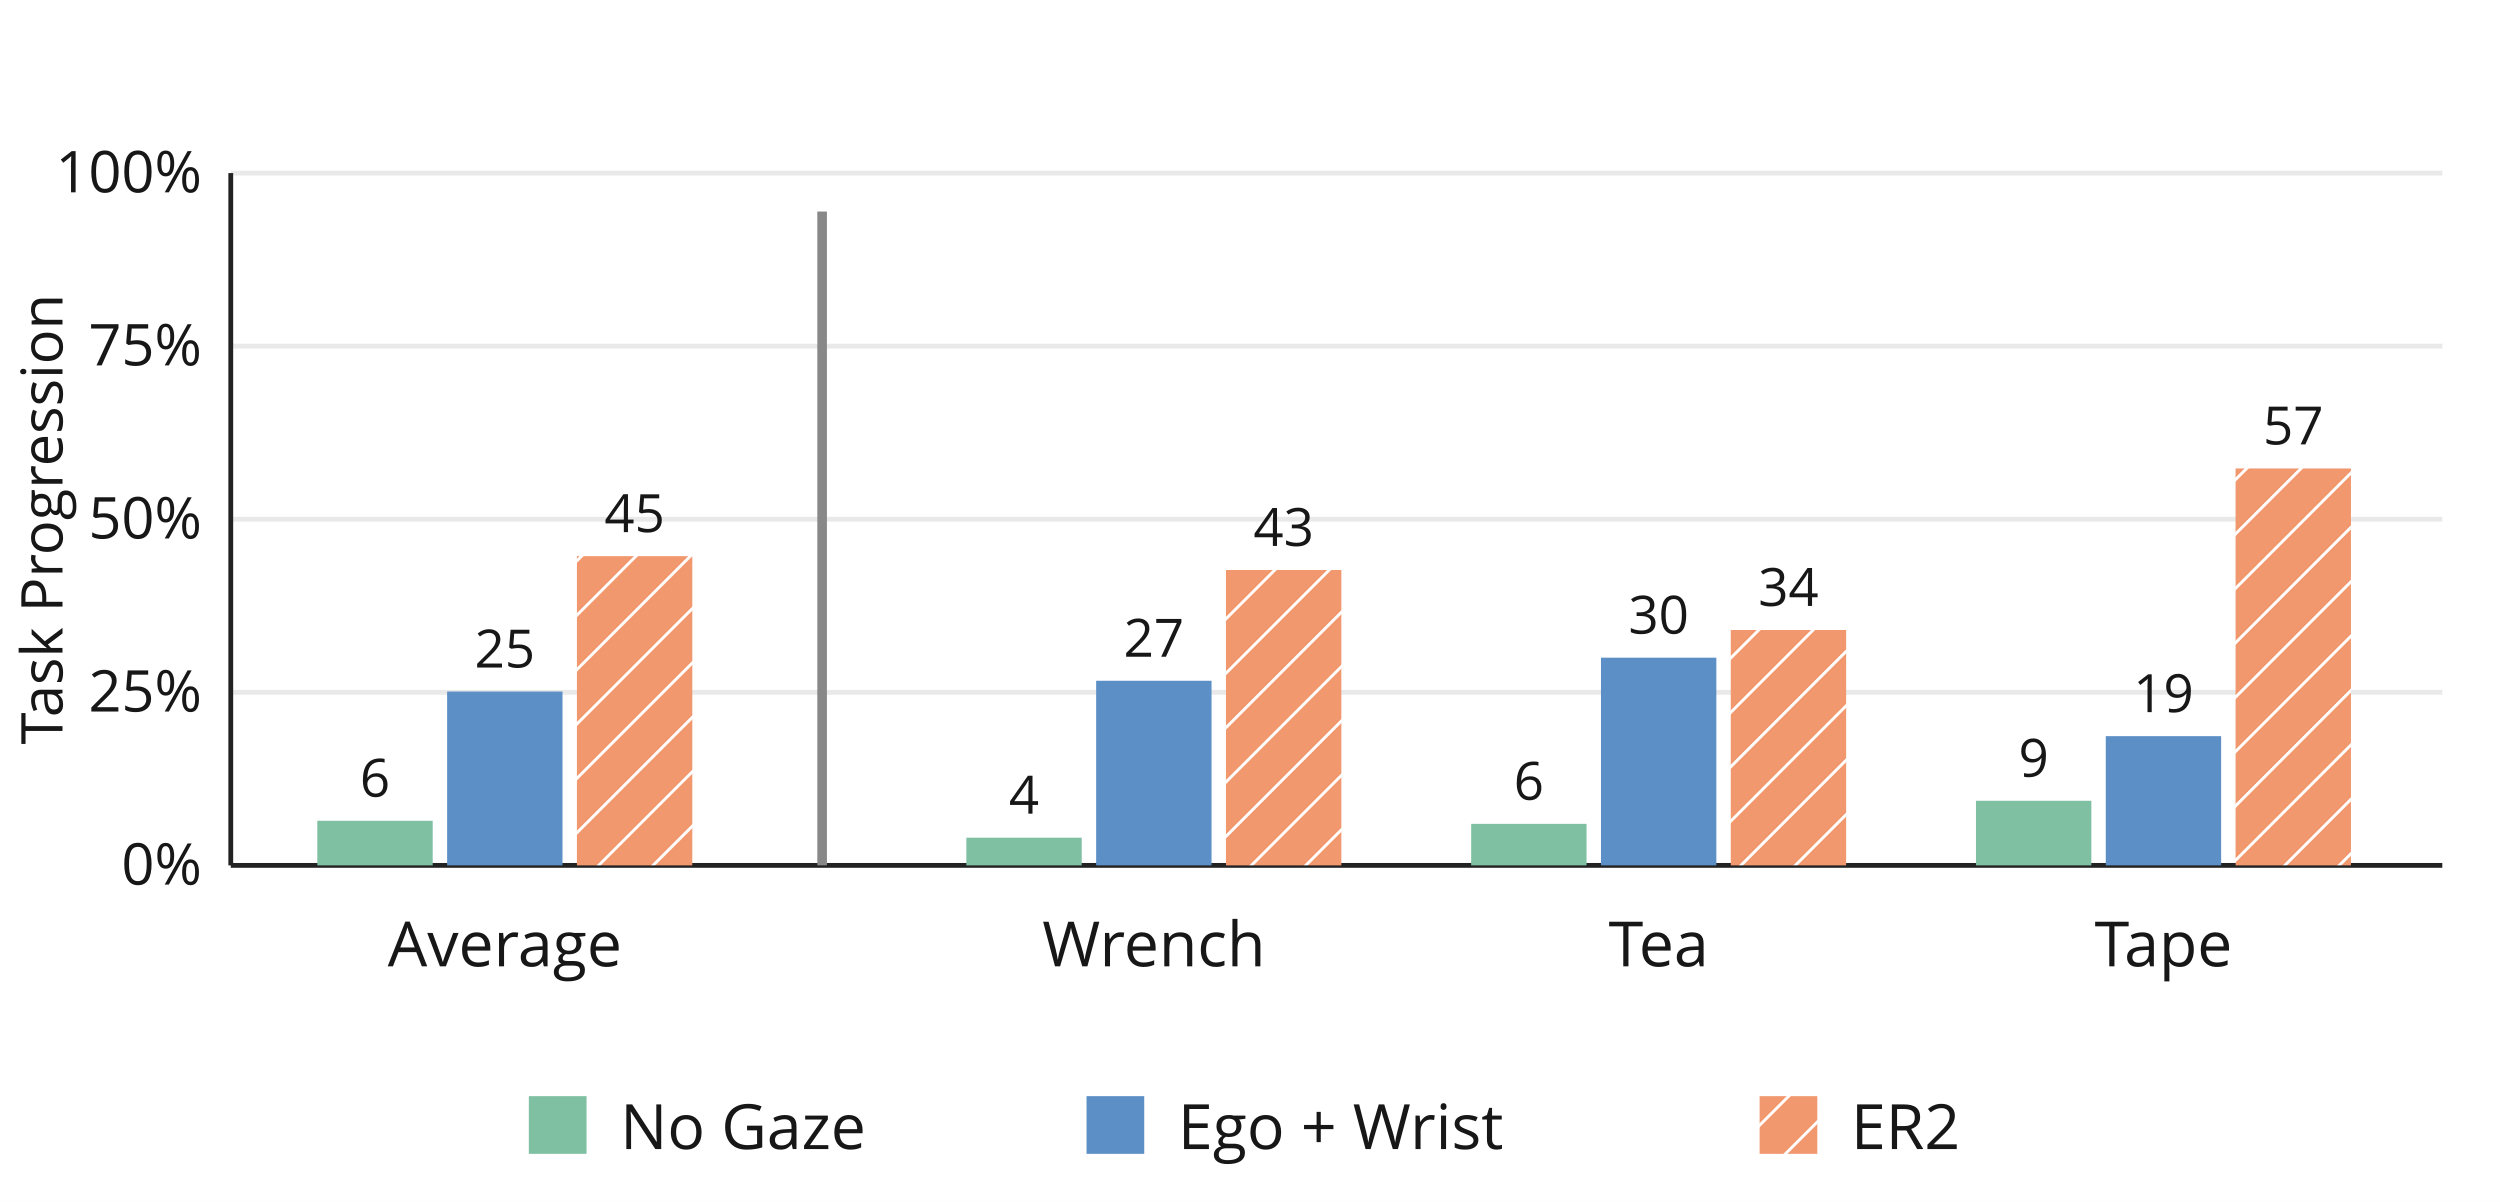
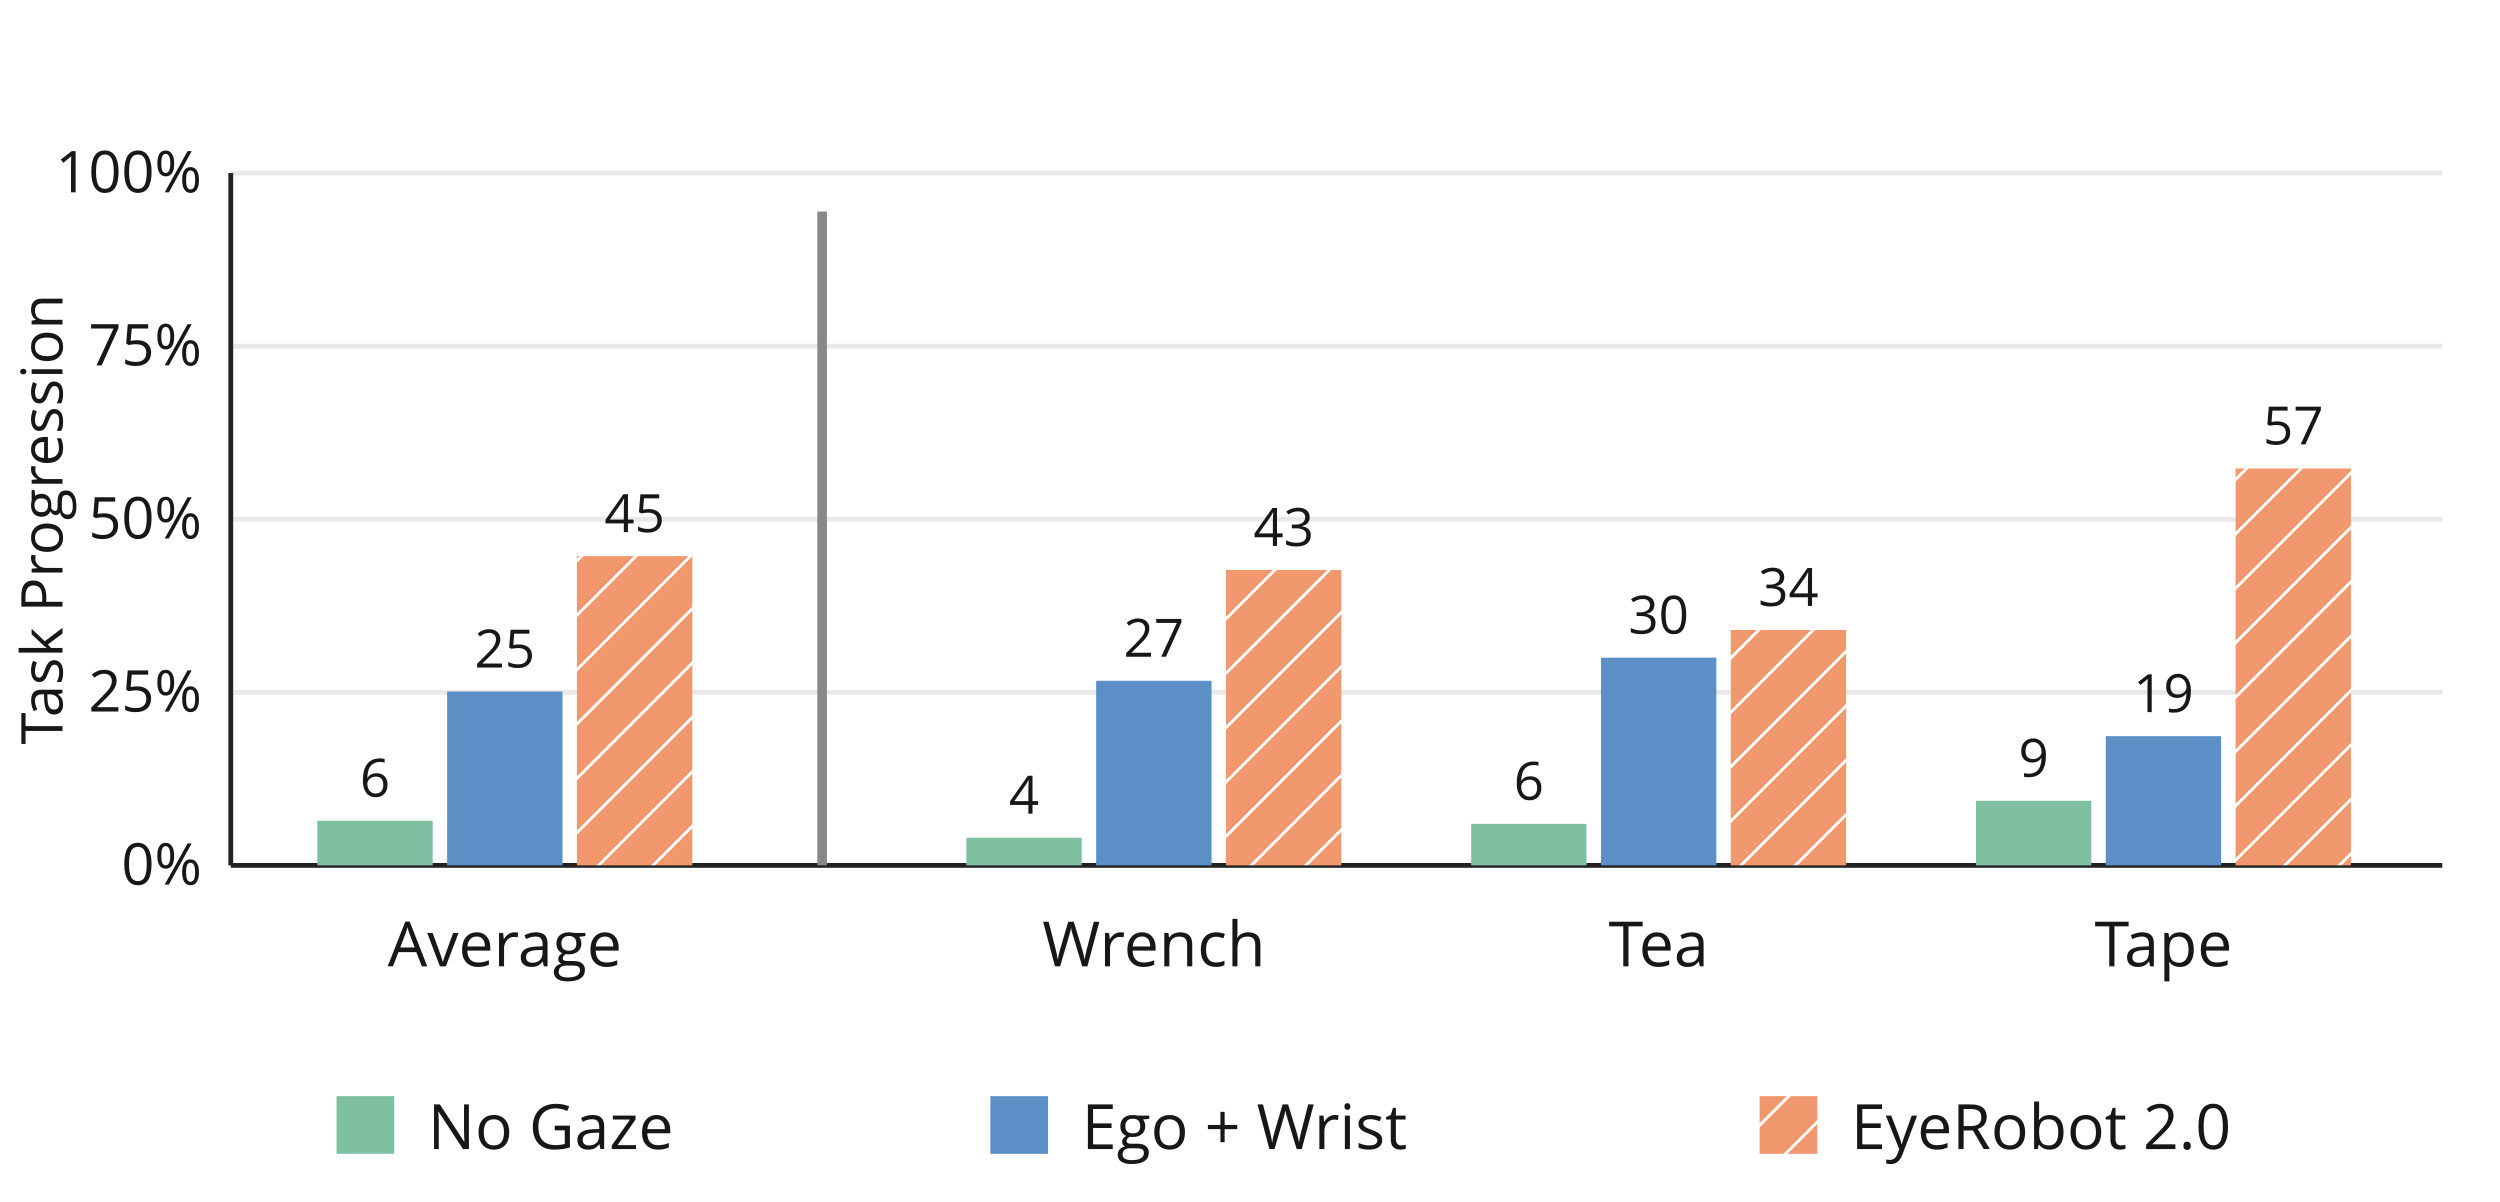
<svg xmlns="http://www.w3.org/2000/svg" width="520" height="250" viewBox="0 0 520 250" role="img" aria-labelledby="title desc">
  <defs>
    <pattern id="avf-hatch" width="8" height="8" patternUnits="userSpaceOnUse" patternTransform="rotate(45)">
      <rect width="8" height="8" fill="#f2986f" />
      <line x1="0" y1="0" x2="0" y2="8" stroke="#fff" stroke-width="1.2" />
    </pattern>
    <style>
      text { font-family: "Avenir Next", Avenir, "Open Sans", sans-serif; fill: #171717; letter-spacing: 0; }
      .legend { font-size: 13px; }
      .section-label { font-size: 14px; fill: #555; }
      .axis-label { font-size: 12px; }
      .task-label { font-size: 13px; }
      .value { font-size: 11px; text-anchor: middle; }
      .grid { stroke: #e9e9e9; stroke-width: 1; }
      .axis { stroke: #222; stroke-width: 1; }
    </style>
  </defs>
  <rect width="520" height="250" fill="#fff" />
  <g transform="translate(0 -24)">
    <g class="grid">
      <line x1="48" y1="60" x2="508" y2="60" />
      <line x1="48" y1="96" x2="508" y2="96" />
      <line x1="48" y1="132" x2="508" y2="132" />
      <line x1="48" y1="168" x2="508" y2="168" />
    </g>
    <g class="axis">
      <line x1="48" y1="60" x2="48" y2="204" />
      <line x1="48" y1="204" x2="508" y2="204" />
      <line x1="171" y1="68" x2="171" y2="204" stroke="#888" stroke-width="2" />
    </g>
    <g class="axis-label" text-anchor="end">
      <text x="42" y="64">100%</text>
      <text x="42" y="100">75%</text>
      <text x="42" y="136">50%</text>
      <text x="42" y="172">25%</text>
      <text x="42" y="208">0%</text>
    </g>
    <text class="axis-label" text-anchor="middle" transform="translate(13 132) rotate(-90)">Task Progression</text>
    <g data-task="Average">
      <rect data-policy="No Gaze" data-value="6.444444" x="66" y="194.72" width="24" height="9.28" fill="#7fc0a3" />
      <text class="value" x="78" y="189.72">6</text>
      <rect data-policy="Ego + Wrist" data-value="25.111111" x="93" y="167.84" width="24" height="36.16" fill="#5c8fc5" />
      <text class="value" x="105" y="162.84">25</text>
-       <rect data-policy="ER2" data-value="44.666667" x="120" y="139.68" width="24" height="64.32" fill="url(#avf-hatch)" />
+       <rect data-policy="EyeRobot 2.0" data-value="44.666667" x="120" y="139.68" width="24" height="64.32" fill="url(#avf-hatch)" />
      <text class="value" x="132" y="134.68">45</text>
      <text class="task-label" x="105" y="225" text-anchor="middle">Average</text>
    </g>
    <g data-task="Wrench">
      <rect data-policy="No Gaze" data-value="4.000000" x="201" y="198.24" width="24" height="5.76" fill="#7fc0a3" />
      <text class="value" x="213" y="193.24">4</text>
      <rect data-policy="Ego + Wrist" data-value="26.666667" x="228" y="165.6" width="24" height="38.4" fill="#5c8fc5" />
      <text class="value" x="240" y="160.6">27</text>
-       <rect data-policy="ER2" data-value="42.666667" x="255" y="142.56" width="24" height="61.44" fill="url(#avf-hatch)" />
+       <rect data-policy="EyeRobot 2.0" data-value="42.666667" x="255" y="142.56" width="24" height="61.44" fill="url(#avf-hatch)" />
      <text class="value" x="267" y="137.56">43</text>
      <text class="task-label" x="240" y="225" text-anchor="middle">Wrench</text>
    </g>
    <g data-task="Tea">
      <rect data-policy="No Gaze" data-value="6.000000" x="306" y="195.36" width="24" height="8.64" fill="#7fc0a3" />
      <text class="value" x="318" y="190.36">6</text>
      <rect data-policy="Ego + Wrist" data-value="30.000000" x="333" y="160.8" width="24" height="43.2" fill="#5c8fc5" />
      <text class="value" x="345" y="155.8">30</text>
-       <rect data-policy="ER2" data-value="34.000000" x="360" y="155.04" width="24" height="48.96" fill="url(#avf-hatch)" />
+       <rect data-policy="EyeRobot 2.0" data-value="34.000000" x="360" y="155.04" width="24" height="48.96" fill="url(#avf-hatch)" />
      <text class="value" x="372" y="150.04">34</text>
      <text class="task-label" x="345" y="225" text-anchor="middle">Tea</text>
    </g>
    <g data-task="Tape">
      <rect data-policy="No Gaze" data-value="9.333333" x="411" y="190.56" width="24" height="13.44" fill="#7fc0a3" />
      <text class="value" x="423" y="185.56">9</text>
      <rect data-policy="Ego + Wrist" data-value="18.666667" x="438" y="177.12" width="24" height="26.88" fill="#5c8fc5" />
      <text class="value" x="450" y="172.12">19</text>
-       <rect data-policy="ER2" data-value="57.333333" x="465" y="121.44" width="24" height="82.56" fill="url(#avf-hatch)" />
+       <rect data-policy="EyeRobot 2.0" data-value="57.333333" x="465" y="121.44" width="24" height="82.56" fill="url(#avf-hatch)" />
      <text class="value" x="477" y="116.44">57</text>
      <text class="task-label" x="450" y="225" text-anchor="middle">Tape</text>
    </g>
  </g>
  <g class="legend">
-     <rect x="110" y="228" width="12" height="12" fill="#7fc0a3" />
-     <text x="129" y="239">No Gaze</text>
-     <rect x="226" y="228" width="12" height="12" fill="#5c8fc5" />
-     <text x="245" y="239">Ego + Wrist</text>
+     <rect x="70" y="228" width="12" height="12" fill="#7fc0a3" />
+     <text x="89" y="239">No Gaze</text>
+     <rect x="206" y="228" width="12" height="12" fill="#5c8fc5" />
+     <text x="225" y="239">Ego + Wrist</text>
    <rect x="366" y="228" width="12" height="12" fill="url(#avf-hatch)" />
-     <text x="385" y="239">ER2</text>
+     <text x="385" y="239">EyeRobot 2.0</text>
  </g>
</svg>
